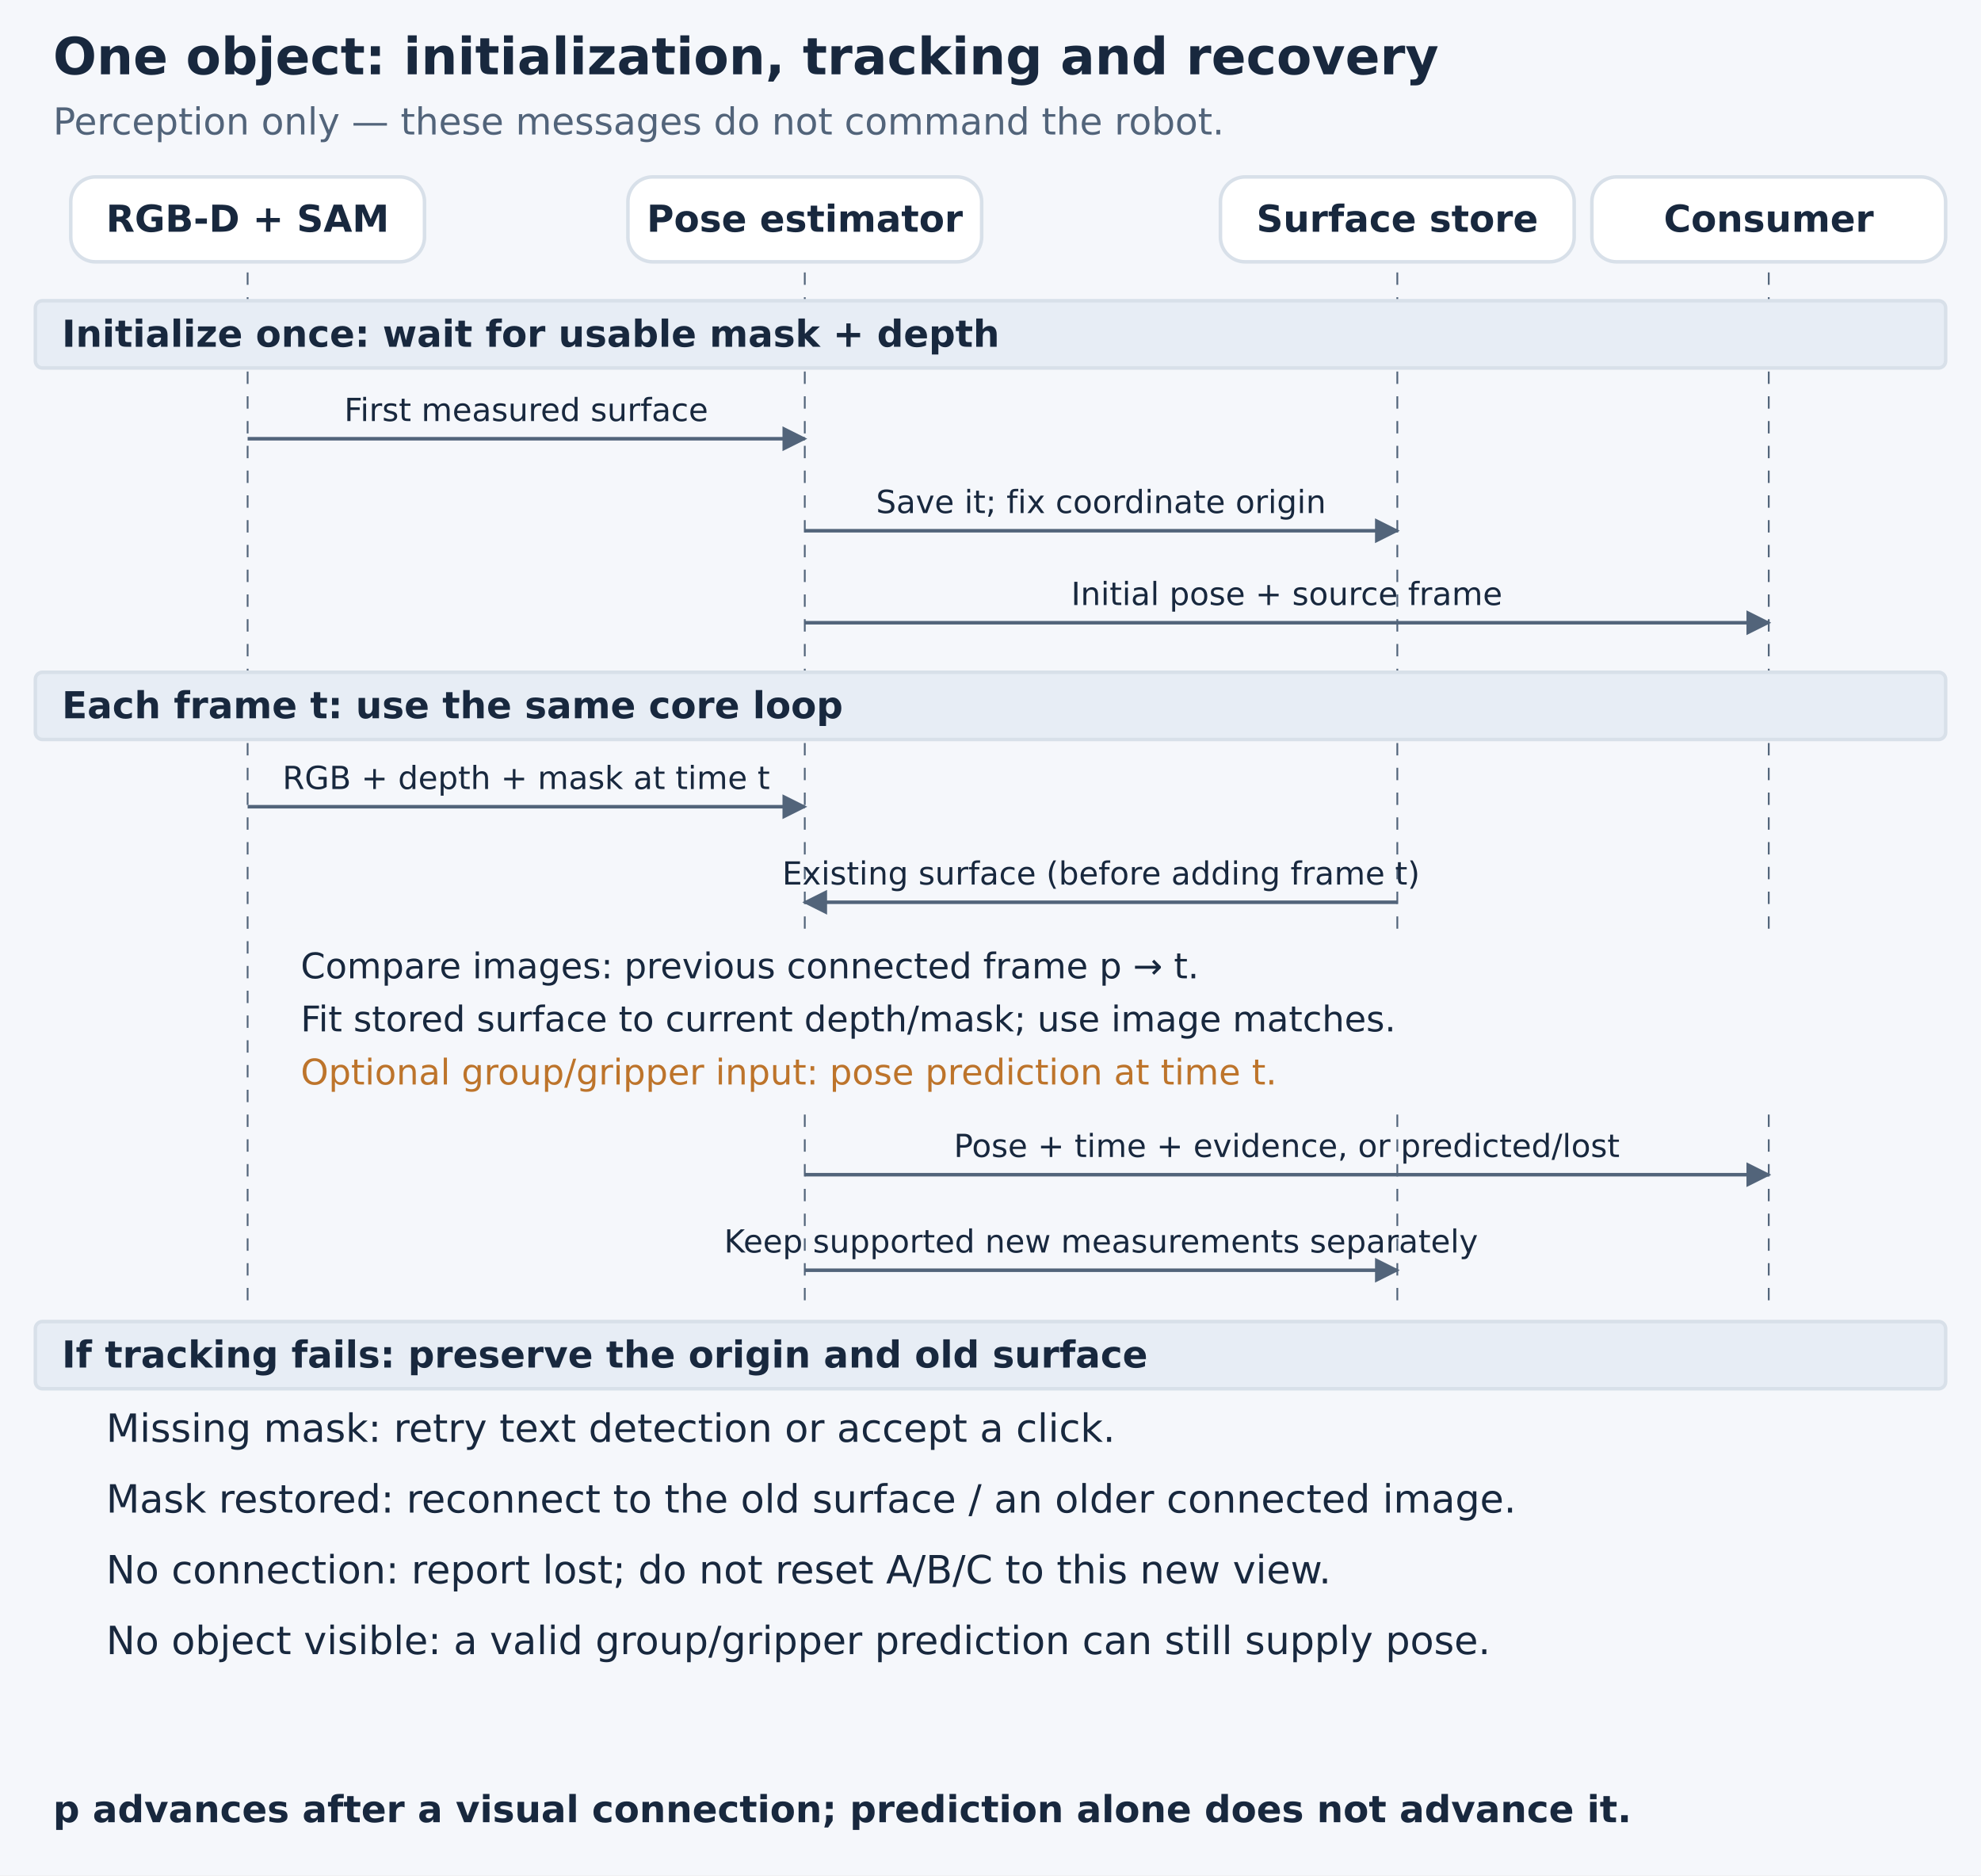
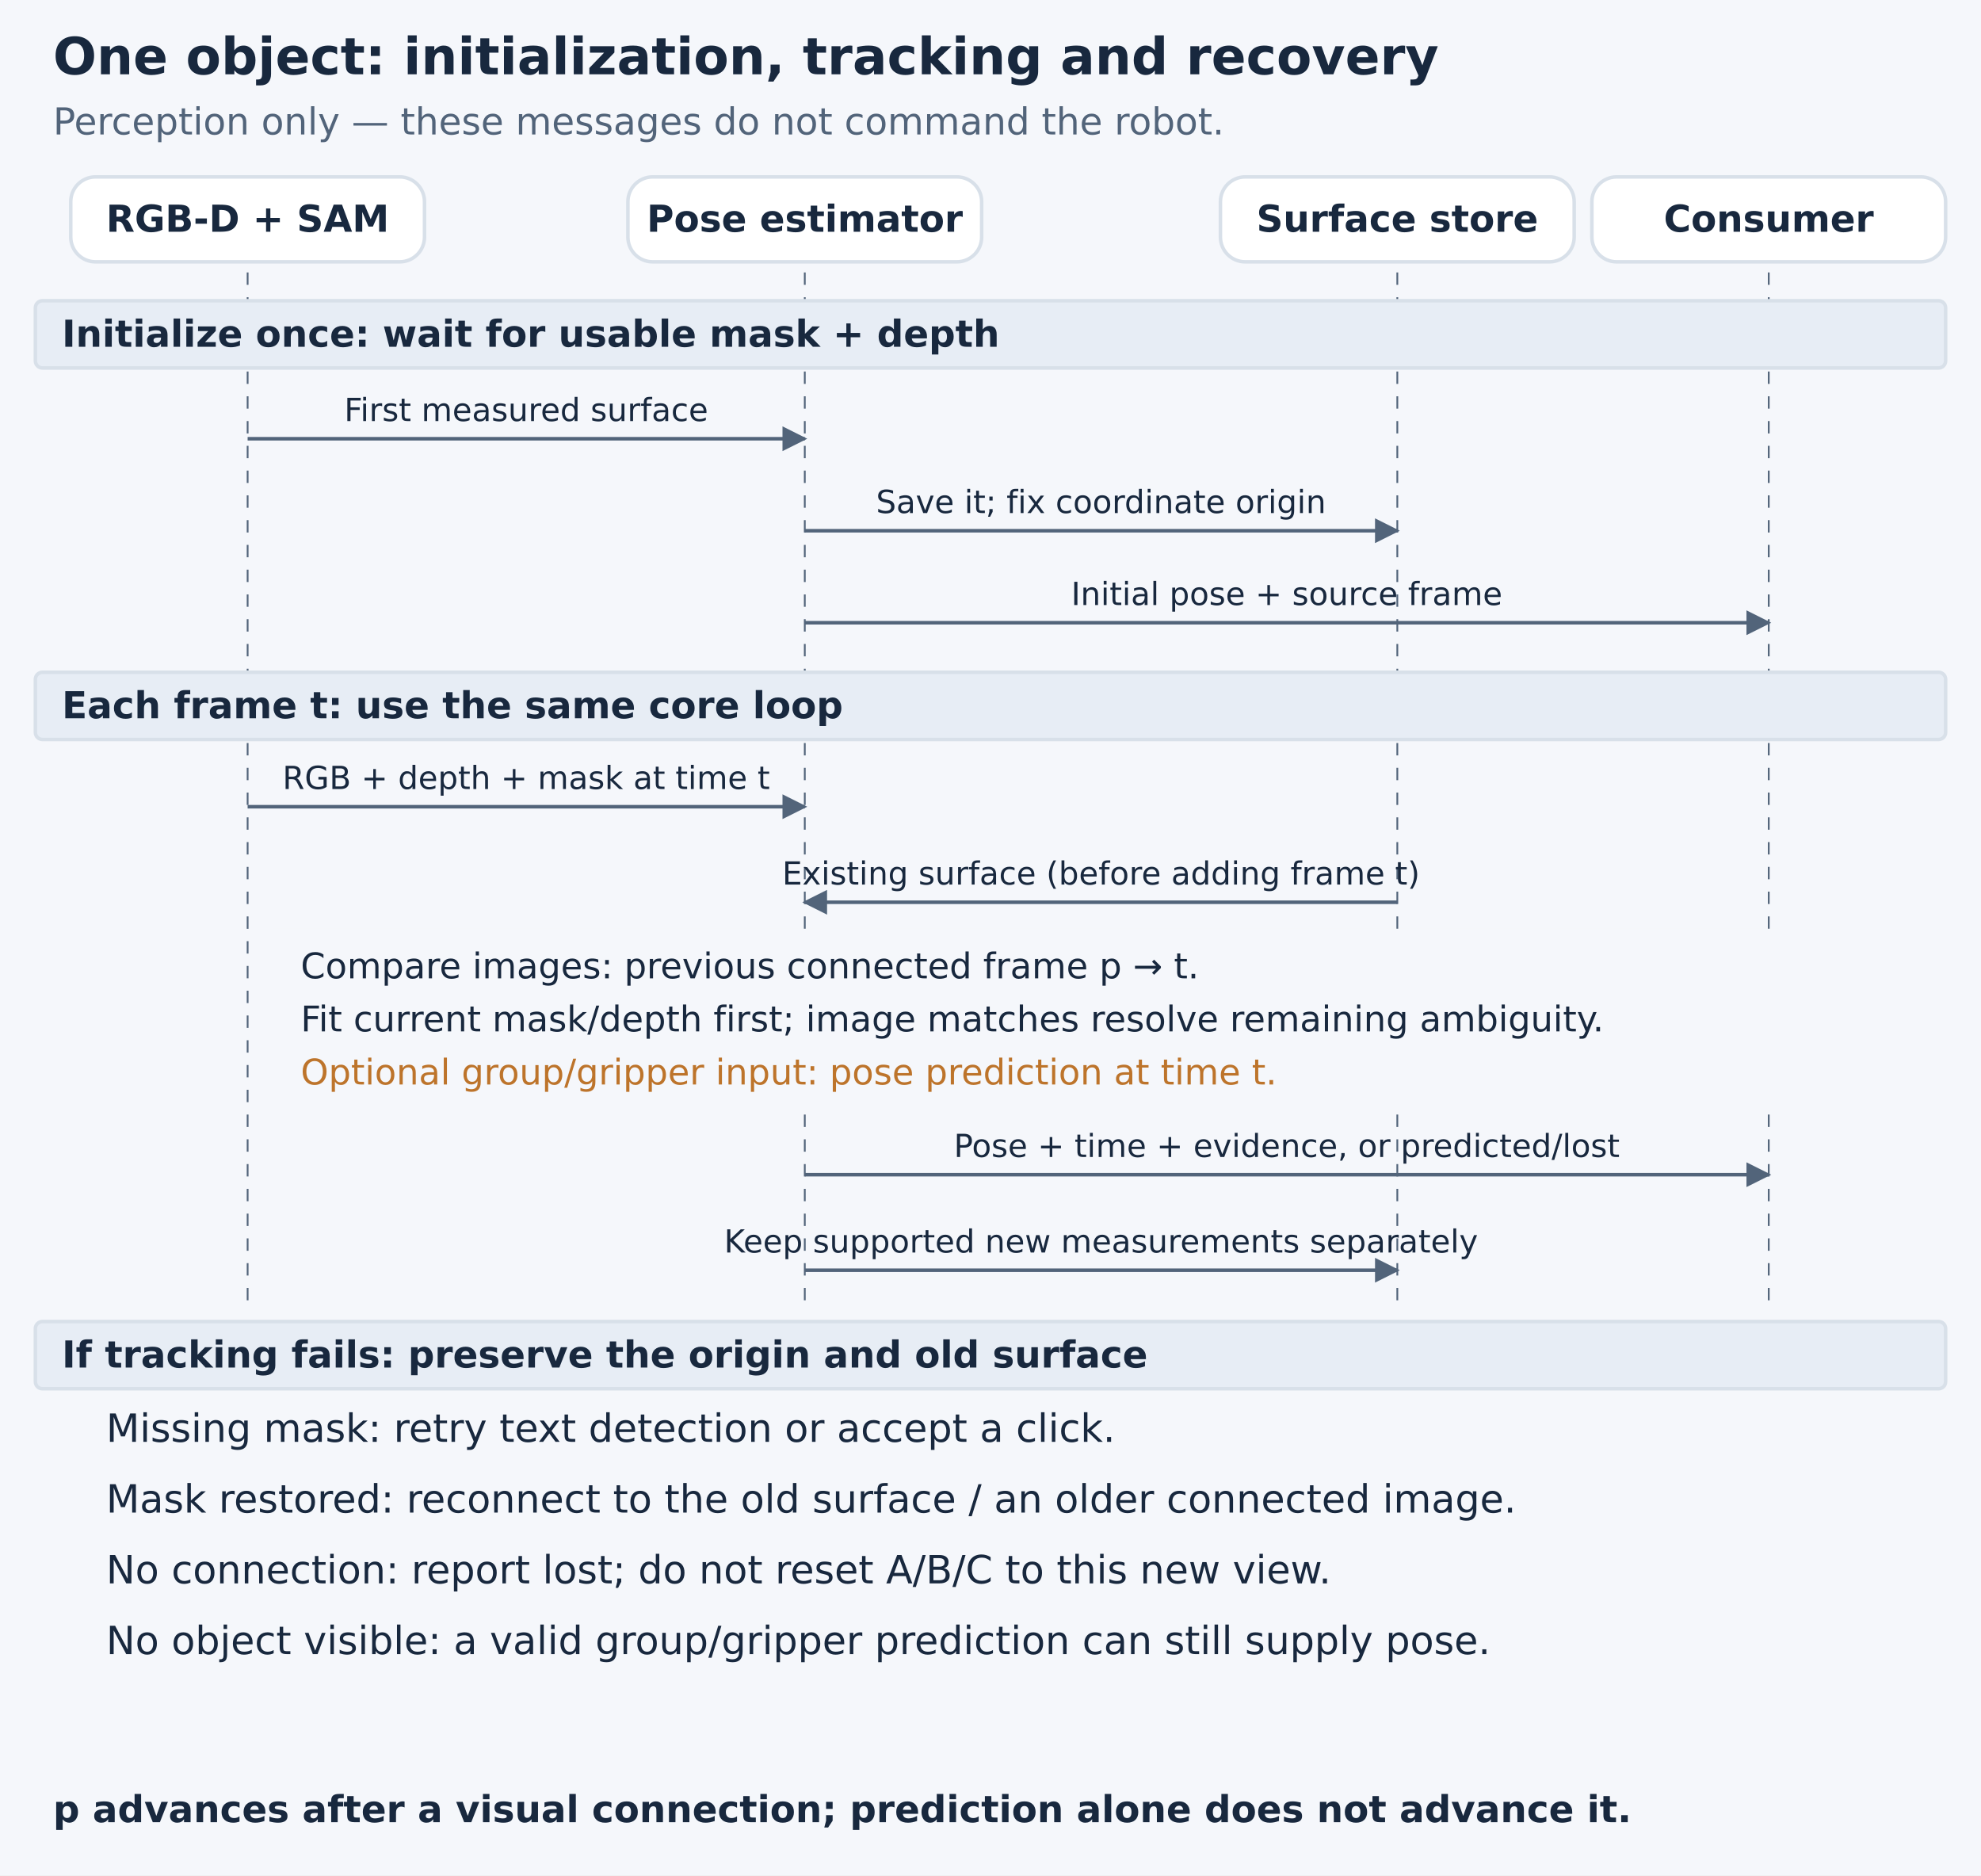
<svg xmlns="http://www.w3.org/2000/svg" width="1120" height="1060" viewBox="0 0 1120 1060">
  <defs>
    <marker id="arrow" viewBox="0 0 10 10" refX="9" refY="5" markerWidth="7" markerHeight="7" orient="auto">
      <path d="M0 0 L10 5 L0 10Z" fill="#52647a" />
    </marker>
  </defs>
  <rect width="1120" height="1060" fill="#f5f7fb" />
  <g font-family="DejaVu Sans, sans-serif">
    <text x="30" y="42" font-size="29" fill="#18283e" font-weight="bold" text-anchor="start">One object: initialization, tracking and recovery</text>
    <text x="30" y="76" font-size="21" fill="#52647a" font-weight="normal" text-anchor="start">Perception only — these messages do not command the robot.</text>
    <rect x="40" y="100" width="200" height="48" rx="14" fill="white" stroke="#d8e0e9" stroke-width="2" />
    <text x="140" y="131" font-size="21" fill="#18283e" font-weight="bold" text-anchor="middle">RGB-D + SAM</text>
    <path d="M140 154 L140 735" stroke="#52647a" stroke-width="1" fill="none" stroke-dasharray="7 7" />
    <rect x="355" y="100" width="200" height="48" rx="14" fill="white" stroke="#d8e0e9" stroke-width="2" />
    <text x="455" y="131" font-size="21" fill="#18283e" font-weight="bold" text-anchor="middle">Pose estimator</text>
    <path d="M455 154 L455 735" stroke="#52647a" stroke-width="1" fill="none" stroke-dasharray="7 7" />
    <rect x="690" y="100" width="200" height="48" rx="14" fill="white" stroke="#d8e0e9" stroke-width="2" />
    <text x="790" y="131" font-size="21" fill="#18283e" font-weight="bold" text-anchor="middle">Surface store</text>
    <path d="M790 154 L790 735" stroke="#52647a" stroke-width="1" fill="none" stroke-dasharray="7 7" />
    <rect x="900" y="100" width="200" height="48" rx="14" fill="white" stroke="#d8e0e9" stroke-width="2" />
    <text x="1000" y="131" font-size="21" fill="#18283e" font-weight="bold" text-anchor="middle">Consumer</text>
    <path d="M1000 154 L1000 735" stroke="#52647a" stroke-width="1" fill="none" stroke-dasharray="7 7" />
    <rect x="20" y="170" width="1080" height="38" rx="4" fill="#e7edf5" stroke="#d8e0e9" stroke-width="2" />
    <text x="35" y="196" font-size="21" fill="#18283e" font-weight="bold" text-anchor="start">Initialize once: wait for usable mask + depth</text>
    <path d="M140 248 L455 248" stroke="#52647a" stroke-width="2" fill="none" marker-end="url(#arrow)" />
    <text x="297.5" y="238" font-size="18" fill="#18283e" font-weight="normal" text-anchor="middle">First measured surface</text>
    <path d="M455 300 L790 300" stroke="#52647a" stroke-width="2" fill="none" marker-end="url(#arrow)" />
    <text x="622.5" y="290" font-size="18" fill="#18283e" font-weight="normal" text-anchor="middle">Save it; fix coordinate origin</text>
    <path d="M455 352 L1000 352" stroke="#52647a" stroke-width="2" fill="none" marker-end="url(#arrow)" />
    <text x="727.5" y="342" font-size="18" fill="#18283e" font-weight="normal" text-anchor="middle">Initial pose + source frame</text>
    <rect x="20" y="380" width="1080" height="38" rx="4" fill="#e7edf5" stroke="#d8e0e9" stroke-width="2" />
    <text x="35" y="406" font-size="21" fill="#18283e" font-weight="bold" text-anchor="start">Each frame t: use the same core loop</text>
    <path d="M140 456 L455 456" stroke="#52647a" stroke-width="2" fill="none" marker-end="url(#arrow)" />
    <text x="297.5" y="446" font-size="18" fill="#18283e" font-weight="normal" text-anchor="middle">RGB + depth + mask at time t</text>
    <path d="M790 510 L455 510" stroke="#52647a" stroke-width="2" fill="none" marker-end="url(#arrow)" />
    <text x="622.5" y="500" font-size="18" fill="#18283e" font-weight="normal" text-anchor="middle">Existing surface (before adding frame t)</text>
    <rect x="155" y="526" width="850" height="100" rx="0" fill="#f5f7fb" stroke="#f5f7fb" stroke-width="2" />
    <text x="170" y="553" font-size="20" fill="#18283e" font-weight="normal" text-anchor="start">Compare images: previous connected frame p → t.</text>
-     <text x="170" y="583" font-size="20" fill="#18283e" font-weight="normal" text-anchor="start">Fit stored surface to current depth/mask; use image matches.</text>
+     <text x="170" y="583" font-size="20" fill="#18283e" font-weight="normal" text-anchor="start">Fit current mask/depth first; image matches resolve remaining ambiguity.</text>
    <text x="170" y="613" font-size="20" fill="#bd742b" font-weight="normal" text-anchor="start">Optional group/gripper input: pose prediction at time t.</text>
    <path d="M455 664 L1000 664" stroke="#52647a" stroke-width="2" fill="none" marker-end="url(#arrow)" />
    <text x="727.5" y="654" font-size="18" fill="#18283e" font-weight="normal" text-anchor="middle">Pose + time + evidence, or predicted/lost</text>
    <path d="M455 718 L790 718" stroke="#52647a" stroke-width="2" fill="none" marker-end="url(#arrow)" />
    <text x="622.5" y="708" font-size="18" fill="#18283e" font-weight="normal" text-anchor="middle">Keep supported new measurements separately</text>
    <rect x="20" y="747" width="1080" height="38" rx="4" fill="#e7edf5" stroke="#d8e0e9" stroke-width="2" />
    <text x="35" y="773" font-size="21" fill="#18283e" font-weight="bold" text-anchor="start">If tracking fails: preserve the origin and old surface</text>
    <text x="60" y="815" font-size="22" fill="#18283e" font-weight="normal" text-anchor="start">Missing mask: retry text detection or accept a click.</text>
    <text x="60" y="855" font-size="22" fill="#18283e" font-weight="normal" text-anchor="start">Mask restored: reconnect to the old surface / an older connected image.</text>
    <text x="60" y="895" font-size="22" fill="#18283e" font-weight="normal" text-anchor="start">No connection: report lost; do not reset A/B/C to this new view.</text>
    <text x="60" y="935" font-size="22" fill="#18283e" font-weight="normal" text-anchor="start">No object visible: a valid group/gripper prediction can still supply pose.</text>
    <text x="30" y="1030" font-size="21" fill="#18283e" font-weight="bold" text-anchor="start">p advances after a visual connection; prediction alone does not advance it.</text>
  </g>
</svg>
